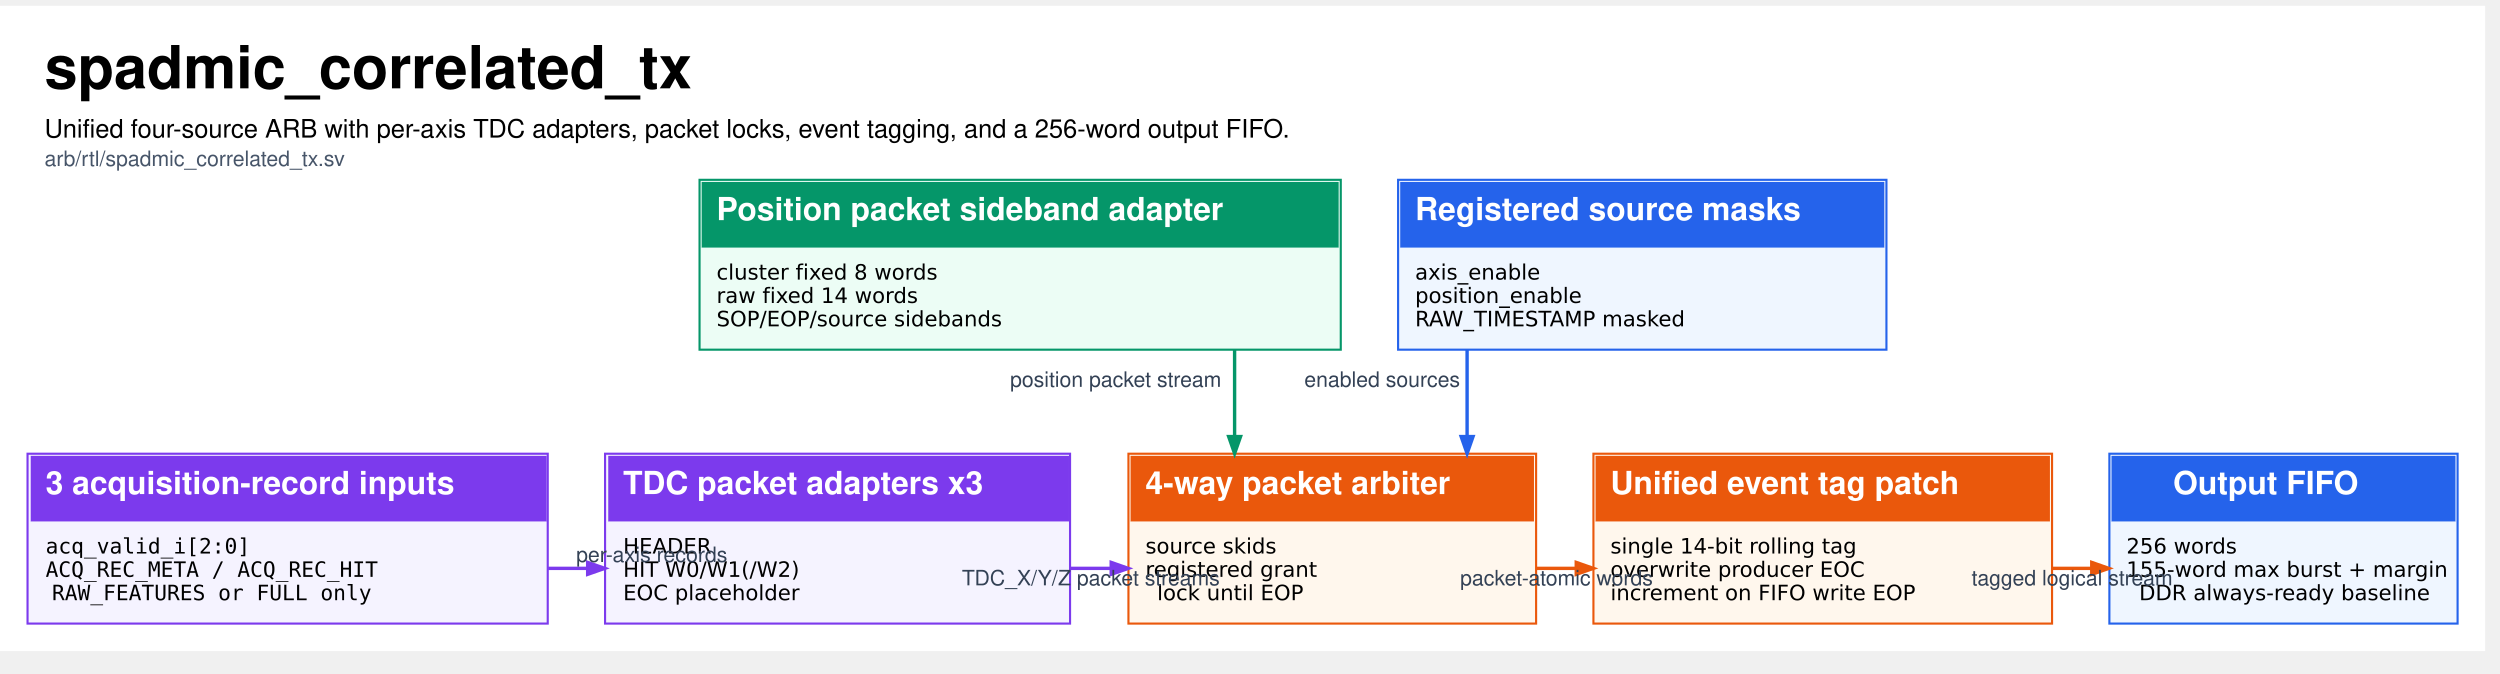
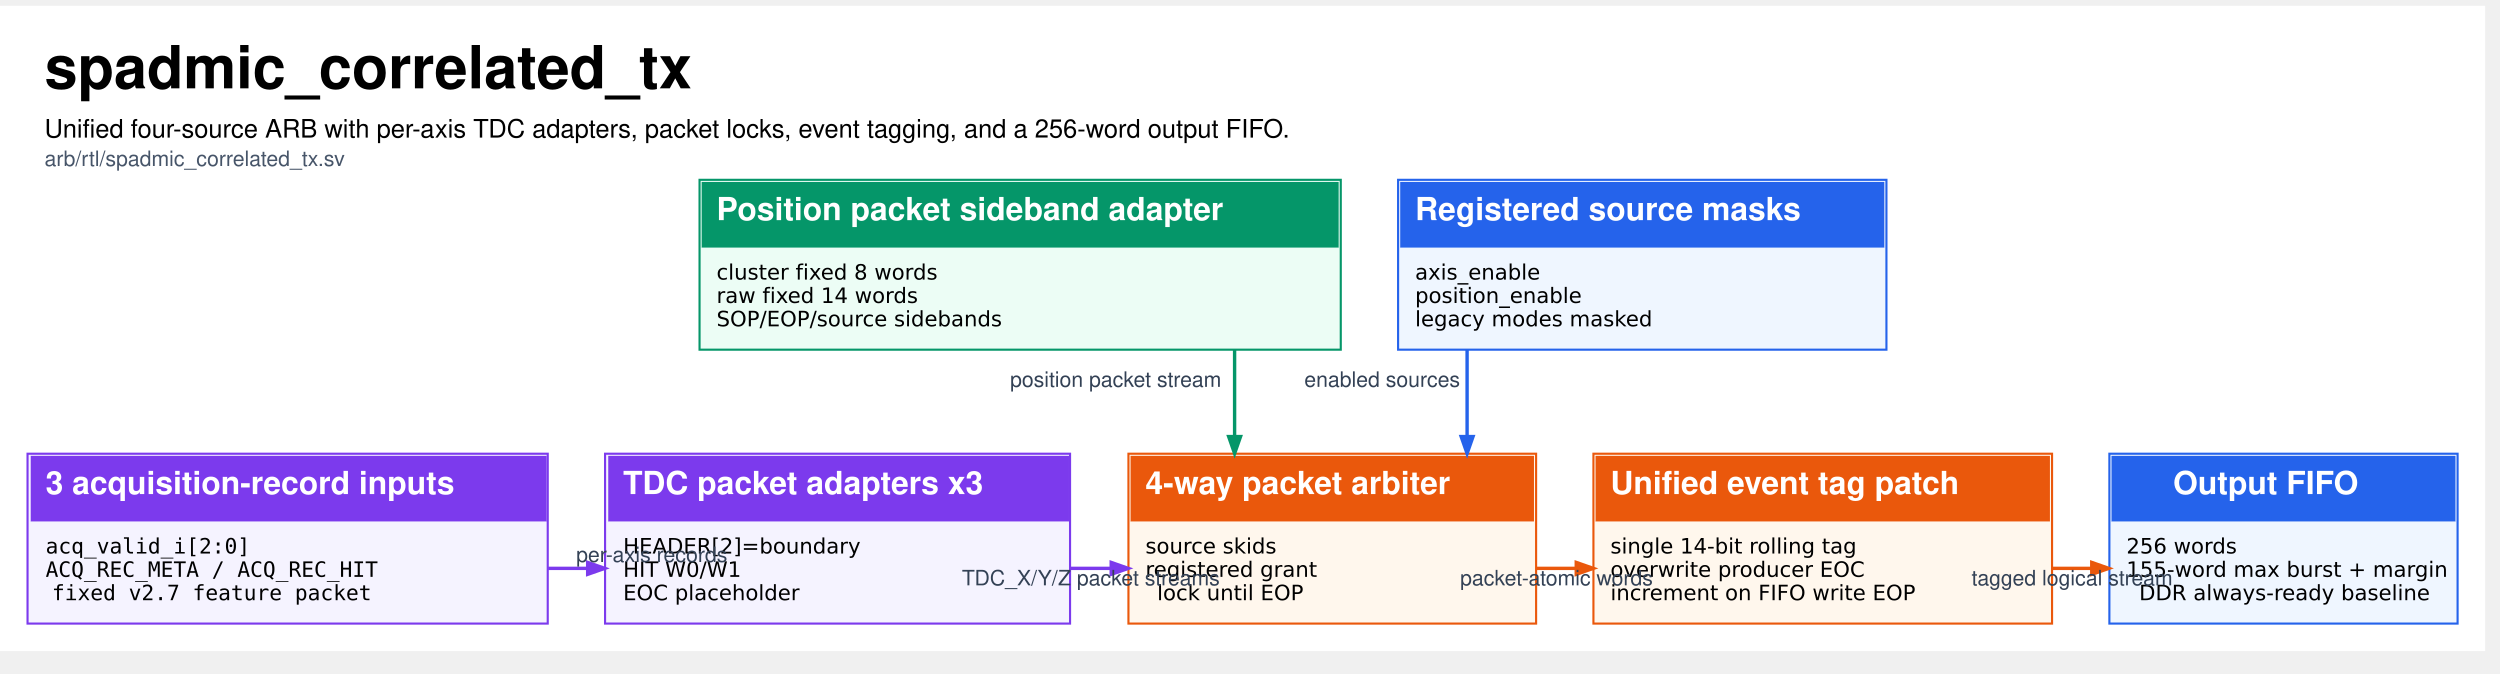
<svg xmlns="http://www.w3.org/2000/svg" width="854pt" height="230pt" viewBox="5.76 5.76 847.76 224.40">
  <g id="graph0" class="graph" transform="scale(0.72 0.72) rotate(0) translate(20.97 298.97)">
    <polygon fill="white" stroke="transparent" points="-12.96,12.96 -12.96,-290.96 1157.46,-290.96 1157.46,12.96 -12.96,12.96" />
    <text text-anchor="start" x="8" y="-252.1" font-family="Helvetica,sans-Serif" font-weight="bold" font-size="28.00">spadmic_correlated_tx</text>
    <text text-anchor="start" x="8" y="-228.9" font-family="Helvetica,sans-Serif" font-size="12.00">Unified four-source ARB with per-axis TDC adapters, packet locks, event tagging, and a 256-word output FIFO.</text>
    <text text-anchor="start" x="8" y="-215.5" font-family="Helvetica,sans-Serif" font-size="10.00" fill="#475569">arb/rtl/spadmic_correlated_tx.sv</text>
    <g id="node1" class="node">
      <polygon fill="#f5f3ff" stroke="transparent" points="0,0 0,-80 245,-80 245,0 0,0" />
      <polygon fill="#7c3aed" stroke="transparent" points="1.5,-48 1.5,-79 244.5,-79 244.5,-48 1.5,-48" />
      <text text-anchor="start" x="8.5" y="-61" font-family="Helvetica,sans-Serif" font-weight="bold" font-size="15.00" fill="white">3 acquisition-record inputs</text>
      <polygon fill="#f5f3ff" stroke="transparent" points="1.5,-1 1.5,-48 244.5,-48 244.5,-1 1.5,-1" />
      <text text-anchor="start" x="8.5" y="-33" font-family="DejaVu Sans Mono" font-size="10.00">acq_valid_i[2:0]</text>
      <text text-anchor="start" x="8.5" y="-22" font-family="DejaVu Sans Mono" font-size="10.00">ACQ_REC_META / ACQ_REC_HIT</text>
-       <text text-anchor="start" x="11.5" y="-11" font-family="DejaVu Sans Mono" font-size="10.00">RAW_FEATURES or FULL only</text>
+       <text text-anchor="start" x="11.5" y="-11" font-family="DejaVu Sans Mono" font-size="10.00">fixed v2.7 feature packet</text>
      <polygon fill="none" stroke="#7c3aed" points="0,0 0,-80 245,-80 245,0 0,0" />
    </g>
    <g id="node2" class="node">
      <polygon fill="#f5f3ff" stroke="transparent" points="272,0 272,-80 491,-80 491,0 272,0" />
      <polygon fill="#7c3aed" stroke="transparent" points="273.5,-48 273.5,-79 490.5,-79 490.5,-48 273.5,-48" />
      <text text-anchor="start" x="280.5" y="-61" font-family="Helvetica,sans-Serif" font-weight="bold" font-size="15.00" fill="white">TDC packet adapters x3</text>
      <polygon fill="#f5f3ff" stroke="transparent" points="273.5,-1 273.5,-48 490.5,-48 490.5,-1 273.5,-1" />
-       <text text-anchor="start" x="280.5" y="-33" font-family="DejaVu Sans" font-size="10.00">HEADER</text>
-       <text text-anchor="start" x="280.5" y="-22" font-family="DejaVu Sans" font-size="10.00">HIT W0/W1(/W2)</text>
+       <text text-anchor="start" x="280.5" y="-33" font-family="DejaVu Sans" font-size="10.00">HEADER[2]=boundary</text>
+       <text text-anchor="start" x="280.5" y="-22" font-family="DejaVu Sans" font-size="10.00">HIT W0/W1</text>
      <text text-anchor="start" x="280.5" y="-11" font-family="DejaVu Sans" font-size="10.00">EOC placeholder</text>
      <polygon fill="none" stroke="#7c3aed" points="272,0 272,-80 491,-80 491,0 272,0" />
    </g>
    <g id="edge5" class="edge">
      <path fill="none" stroke="#7c3aed" stroke-width="1.6" d="M245.17,-26C245.17,-26 263.81,-26 263.81,-26" />
      <polygon fill="#7c3aed" stroke="#7c3aed" stroke-width="1.6" points="263.81,-28.8 271.81,-26 263.81,-23.2 263.81,-28.8" />
      <text text-anchor="middle" x="293.99" y="-29" font-family="Helvetica,sans-Serif" font-size="10.00" fill="#334155">per-axis records</text>
    </g>
    <g id="node5" class="node">
      <polygon fill="#fff7ed" stroke="transparent" points="518.5,0 518.5,-80 710.5,-80 710.5,0 518.5,0" />
      <polygon fill="#ea580c" stroke="transparent" points="519.5,-48 519.5,-79 709.5,-79 709.5,-48 519.5,-48" />
      <text text-anchor="start" x="526.5" y="-61" font-family="Helvetica,sans-Serif" font-weight="bold" font-size="15.00" fill="white">4-way packet arbiter</text>
      <polygon fill="#fff7ed" stroke="transparent" points="519.5,-1 519.5,-48 709.5,-48 709.5,-1 519.5,-1" />
      <text text-anchor="start" x="526.5" y="-33" font-family="DejaVu Sans" font-size="10.00">source skids</text>
      <text text-anchor="start" x="526.5" y="-22" font-family="DejaVu Sans" font-size="10.00">registered grant</text>
      <text text-anchor="start" x="532" y="-11" font-family="DejaVu Sans" font-size="10.00">lock until EOP</text>
      <polygon fill="none" stroke="#ea580c" points="518.5,0 518.5,-80 710.5,-80 710.5,0 518.5,0" />
    </g>
    <g id="edge6" class="edge">
      <path fill="none" stroke="#7c3aed" stroke-width="1.6" d="M491.18,-26C491.18,-26 510.39,-26 510.39,-26" />
      <polygon fill="#7c3aed" stroke="#7c3aed" stroke-width="1.6" points="510.39,-28.8 518.39,-26 510.39,-23.2 510.39,-28.8" />
      <text text-anchor="middle" x="500.78" y="-18" font-family="Helvetica,sans-Serif" font-size="10.00" fill="#334155">TDC_X/Y/Z packet streams</text>
    </g>
    <g id="node3" class="node">
      <polygon fill="#ecfdf5" stroke="transparent" points="316.5,-129 316.5,-209 618.5,-209 618.5,-129 316.5,-129" />
      <polygon fill="#059669" stroke="transparent" points="317.5,-177 317.5,-208 617.5,-208 617.5,-177 317.5,-177" />
      <text text-anchor="start" x="324.5" y="-190" font-family="Helvetica,sans-Serif" font-weight="bold" font-size="15.00" fill="white">Position packet sideband adapter</text>
      <polygon fill="#ecfdf5" stroke="transparent" points="317.5,-130 317.5,-177 617.5,-177 617.5,-130 317.5,-130" />
      <text text-anchor="start" x="324.5" y="-162" font-family="DejaVu Sans" font-size="10.00">cluster fixed 8 words</text>
      <text text-anchor="start" x="324.5" y="-151" font-family="DejaVu Sans" font-size="10.00">raw fixed 14 words</text>
      <text text-anchor="start" x="324.5" y="-140" font-family="DejaVu Sans" font-size="10.00">SOP/EOP/source sidebands</text>
      <polygon fill="none" stroke="#059669" points="316.5,-129 316.5,-209 618.5,-209 618.5,-129 316.5,-129" />
    </g>
    <g id="edge7" class="edge">
      <path fill="none" stroke="#059669" stroke-width="1.6" d="M568.5,-128.89C568.5,-128.89 568.5,-88.08 568.5,-88.08" />
      <polygon fill="#059669" stroke="#059669" stroke-width="1.6" points="571.3,-88.08 568.5,-80.08 565.7,-88.08 571.3,-88.08" />
      <text text-anchor="middle" x="512.5" y="-111.49" font-family="Helvetica,sans-Serif" font-size="10.00" fill="#334155">position packet stream</text>
    </g>
    <g id="node4" class="node">
      <polygon fill="#eff6ff" stroke="transparent" points="645.5,-129 645.5,-209 875.5,-209 875.5,-129 645.5,-129" />
      <polygon fill="#2563eb" stroke="transparent" points="646.5,-177 646.5,-208 874.5,-208 874.5,-177 646.5,-177" />
      <text text-anchor="start" x="653.5" y="-190" font-family="Helvetica,sans-Serif" font-weight="bold" font-size="15.00" fill="white">Registered source masks</text>
      <polygon fill="#eff6ff" stroke="transparent" points="646.5,-130 646.5,-177 874.5,-177 874.5,-130 646.5,-130" />
      <text text-anchor="start" x="653.5" y="-162" font-family="DejaVu Sans" font-size="10.00">axis_enable</text>
      <text text-anchor="start" x="653.5" y="-151" font-family="DejaVu Sans" font-size="10.00">position_enable</text>
-       <text text-anchor="start" x="653.5" y="-140" font-family="DejaVu Sans" font-size="10.00">RAW_TIMESTAMP masked</text>
+       <text text-anchor="start" x="653.5" y="-140" font-family="DejaVu Sans" font-size="10.00">legacy modes masked</text>
      <polygon fill="none" stroke="#2563eb" points="645.5,-129 645.5,-209 875.5,-209 875.5,-129 645.5,-129" />
    </g>
    <g id="edge8" class="edge">
      <path fill="none" stroke="#2563eb" stroke-width="1.6" d="M678,-128.89C678,-128.89 678,-88.08 678,-88.08" />
      <polygon fill="#2563eb" stroke="#2563eb" stroke-width="1.6" points="680.8,-88.08 678,-80.08 675.2,-88.08 680.8,-88.08" />
      <text text-anchor="middle" x="638" y="-111.49" font-family="Helvetica,sans-Serif" font-size="10.00" fill="#334155">enabled sources</text>
    </g>
    <g id="node6" class="node">
      <polygon fill="#fff7ed" stroke="transparent" points="737.5,0 737.5,-80 953.5,-80 953.5,0 737.5,0" />
      <polygon fill="#ea580c" stroke="transparent" points="738.5,-48 738.5,-79 952.5,-79 952.5,-48 738.5,-48" />
      <text text-anchor="start" x="745.5" y="-61" font-family="Helvetica,sans-Serif" font-weight="bold" font-size="15.00" fill="white">Unified event tag patch</text>
      <polygon fill="#fff7ed" stroke="transparent" points="738.5,-1 738.5,-48 952.5,-48 952.5,-1 738.5,-1" />
      <text text-anchor="start" x="745.5" y="-33" font-family="DejaVu Sans" font-size="10.00">single 14-bit rolling tag</text>
      <text text-anchor="start" x="745.5" y="-22" font-family="DejaVu Sans" font-size="10.00">overwrite producer EOC</text>
      <text text-anchor="start" x="745.5" y="-11" font-family="DejaVu Sans" font-size="10.00">increment on FIFO write EOP</text>
      <polygon fill="none" stroke="#ea580c" points="737.5,0 737.5,-80 953.5,-80 953.5,0 737.5,0" />
    </g>
    <g id="edge9" class="edge">
      <path fill="none" stroke="#ea580c" stroke-width="1.6" d="M710.79,-26C710.79,-26 729.41,-26 729.41,-26" />
      <polygon fill="#ea580c" stroke="#ea580c" stroke-width="1.6" points="729.41,-28.8 737.41,-26 729.41,-23.2 729.41,-28.8" />
      <text text-anchor="middle" x="720.1" y="-18" font-family="Helvetica,sans-Serif" font-size="10.00" fill="#334155">packet-atomic words</text>
    </g>
    <g id="node7" class="node">
      <polygon fill="#eff6ff" stroke="transparent" points="980.5,0 980.5,-80 1144.5,-80 1144.5,0 980.5,0" />
      <polygon fill="#2563eb" stroke="transparent" points="981.5,-48 981.5,-79 1143.5,-79 1143.5,-48 981.5,-48" />
      <text text-anchor="start" x="1010.5" y="-61" font-family="Helvetica,sans-Serif" font-weight="bold" font-size="15.00" fill="white">Output FIFO</text>
      <polygon fill="#eff6ff" stroke="transparent" points="981.5,-1 981.5,-48 1143.5,-48 1143.5,-1 981.5,-1" />
      <text text-anchor="start" x="988.5" y="-33" font-family="DejaVu Sans" font-size="10.00">256 words</text>
      <text text-anchor="start" x="988.5" y="-22" font-family="DejaVu Sans" font-size="10.00">155-word max burst + margin</text>
      <text text-anchor="start" x="994.5" y="-11" font-family="DejaVu Sans" font-size="10.00">DDR always-ready baseline</text>
      <polygon fill="none" stroke="#2563eb" points="980.5,0 980.5,-80 1144.5,-80 1144.5,0 980.5,0" />
    </g>
    <g id="edge10" class="edge">
      <path fill="none" stroke="#ea580c" stroke-width="1.6" d="M953.68,-26C953.68,-26 972.2,-26 972.2,-26" />
      <polygon fill="#ea580c" stroke="#ea580c" stroke-width="1.6" points="972.2,-28.8 980.2,-26 972.2,-23.2 972.2,-28.8" />
      <text text-anchor="middle" x="962.94" y="-18" font-family="Helvetica,sans-Serif" font-size="10.00" fill="#334155">tagged logical stream</text>
    </g>
  </g>
</svg>
